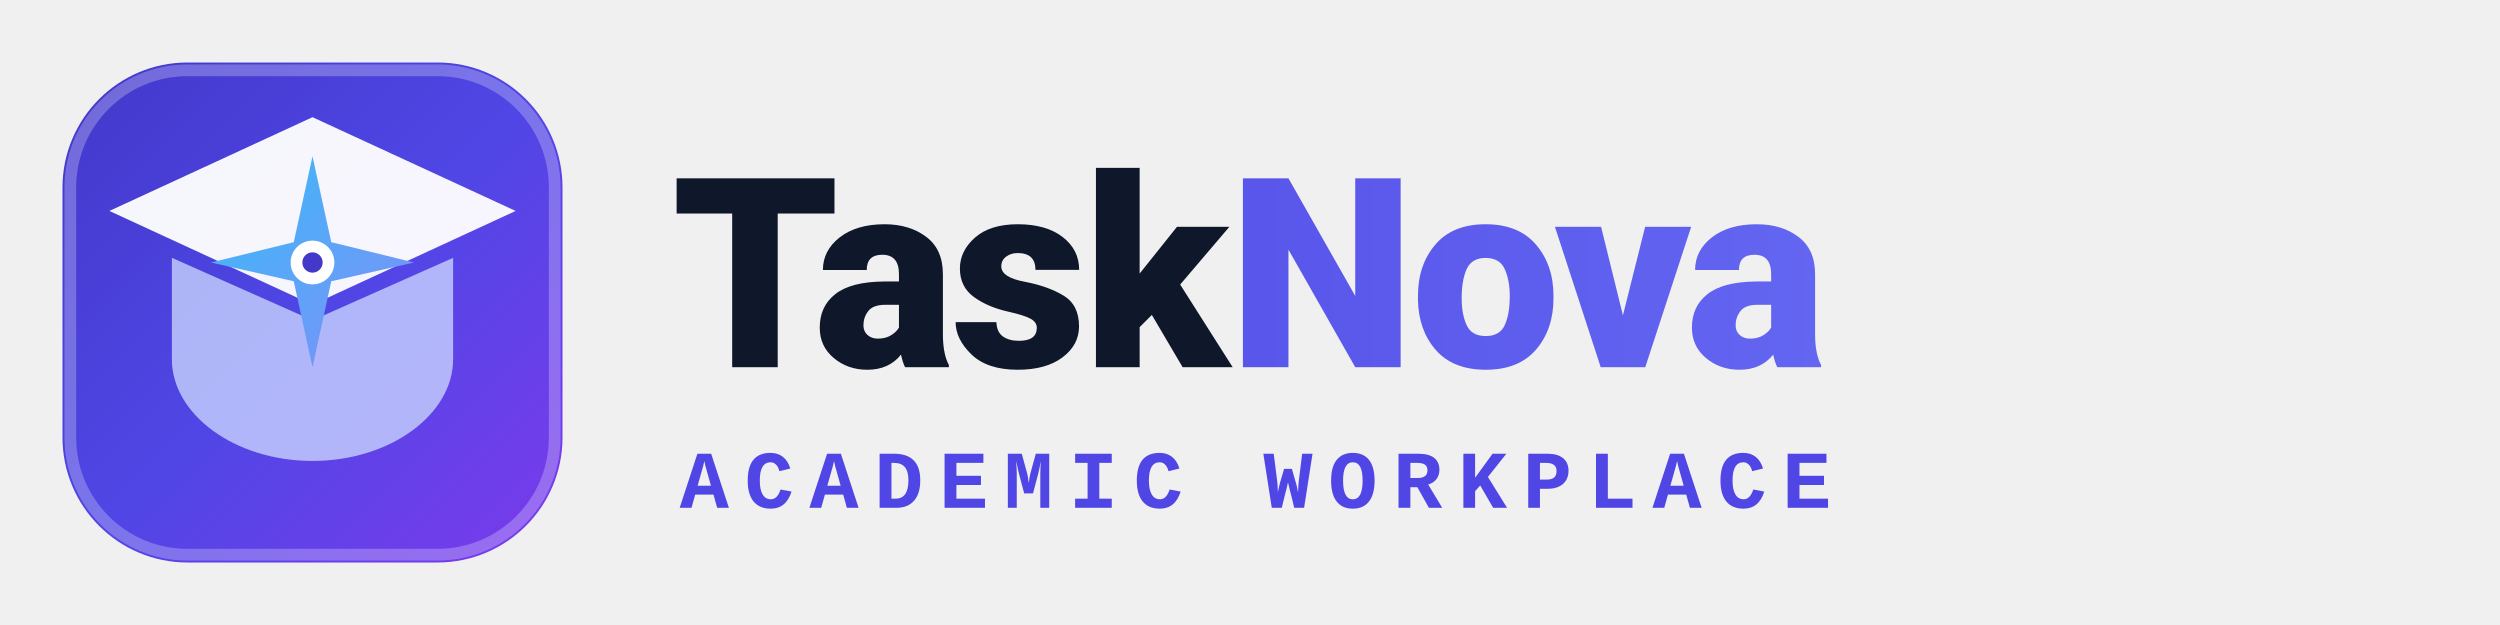
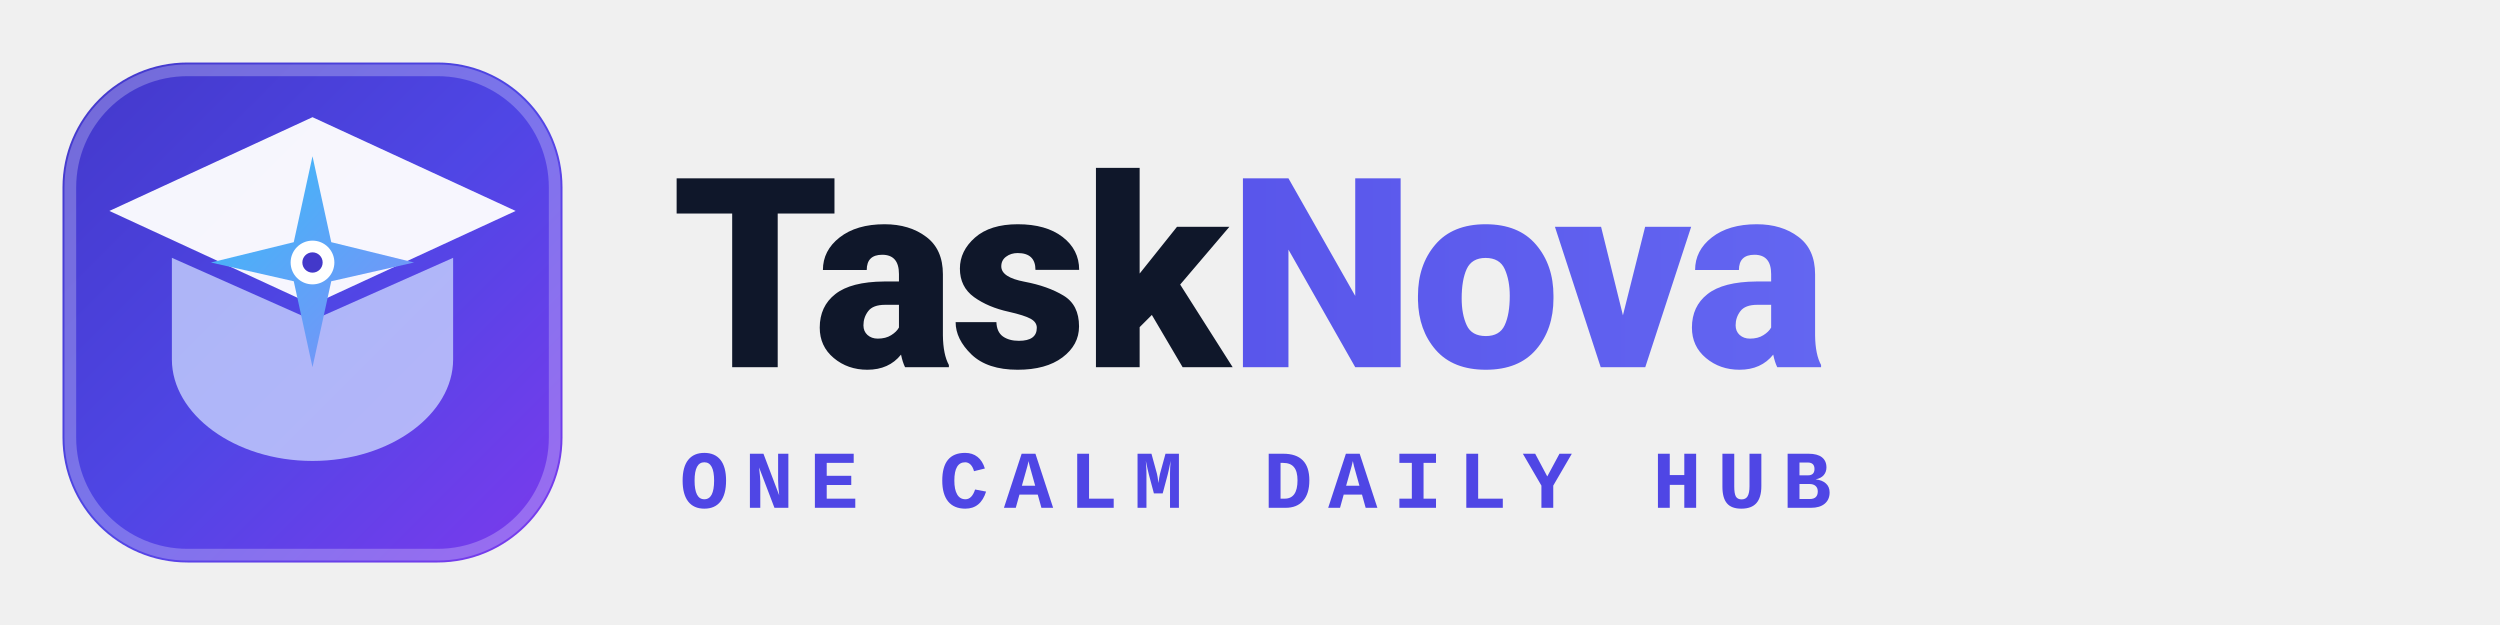
<svg xmlns="http://www.w3.org/2000/svg" viewBox="0 0 320 80" fill="none">
  <defs>
    <linearGradient id="brandTileGrad" x1="0%" y1="0%" x2="100%" y2="100%">
      <stop offset="0%" stop-color="#4338ca" />
      <stop offset="50%" stop-color="#4f46e5" />
      <stop offset="100%" stop-color="#7c3aed" />
    </linearGradient>
    <linearGradient id="sparkGrad" x1="0%" y1="0%" x2="100%" y2="100%">
      <stop offset="0%" stop-color="#38bdf8" />
      <stop offset="100%" stop-color="#818cf8" />
    </linearGradient>
    <linearGradient id="novaWordGrad" x1="0%" y1="0%" x2="100%" y2="0%">
      <stop offset="0%" stop-color="#4f46e5" />
      <stop offset="100%" stop-color="#6366f1" />
    </linearGradient>
  </defs>
  <g transform="translate(8, 8)">
    <rect width="64" height="64" rx="16" fill="url(#brandTileGrad)" />
    <rect x="1" y="1" width="62" height="62" rx="15" stroke="#ffffff" stroke-opacity="0.25" stroke-width="1.5" />
    <path d="M32 7L58 19L32 31L6 19L32 7Z" fill="#ffffff" fill-opacity="0.95" />
    <path d="M14 25V38C14 45 22 51 32 51C42 51 50 45 50 38V25L32 33L14 25Z" fill="#c7d2fe" fill-opacity="0.8" />
    <path d="M32 12L34.4 23L45 25.6L34.4 28L32 39L29.6 28L19 25.6L29.6 23L32 12Z" fill="url(#sparkGrad)" />
    <circle cx="32" cy="25.6" r="2.8" fill="#ffffff" />
    <circle cx="32" cy="25.6" r="1.3" fill="#4338ca" />
  </g>
  <g transform="translate(86, 0)">
    <text x="0" y="47" font-family="-apple-system, BlinkMacSystemFont, 'Segoe UI', Roboto, Helvetica, Arial, sans-serif" font-size="34" font-weight="800" letter-spacing="-0.5" fill="#0f172a">
      Task<tspan fill="url(#novaWordGrad)">Nova</tspan>
    </text>
    <text x="1" y="65" font-family="'SF Mono', 'Courier New', Courier, monospace" font-size="10.5" font-weight="700" letter-spacing="2" fill="#4f46e5">
-       ACADEMIC WORKPLACE
+       ONE CALM DAILY HUB
    </text>
  </g>
</svg>
